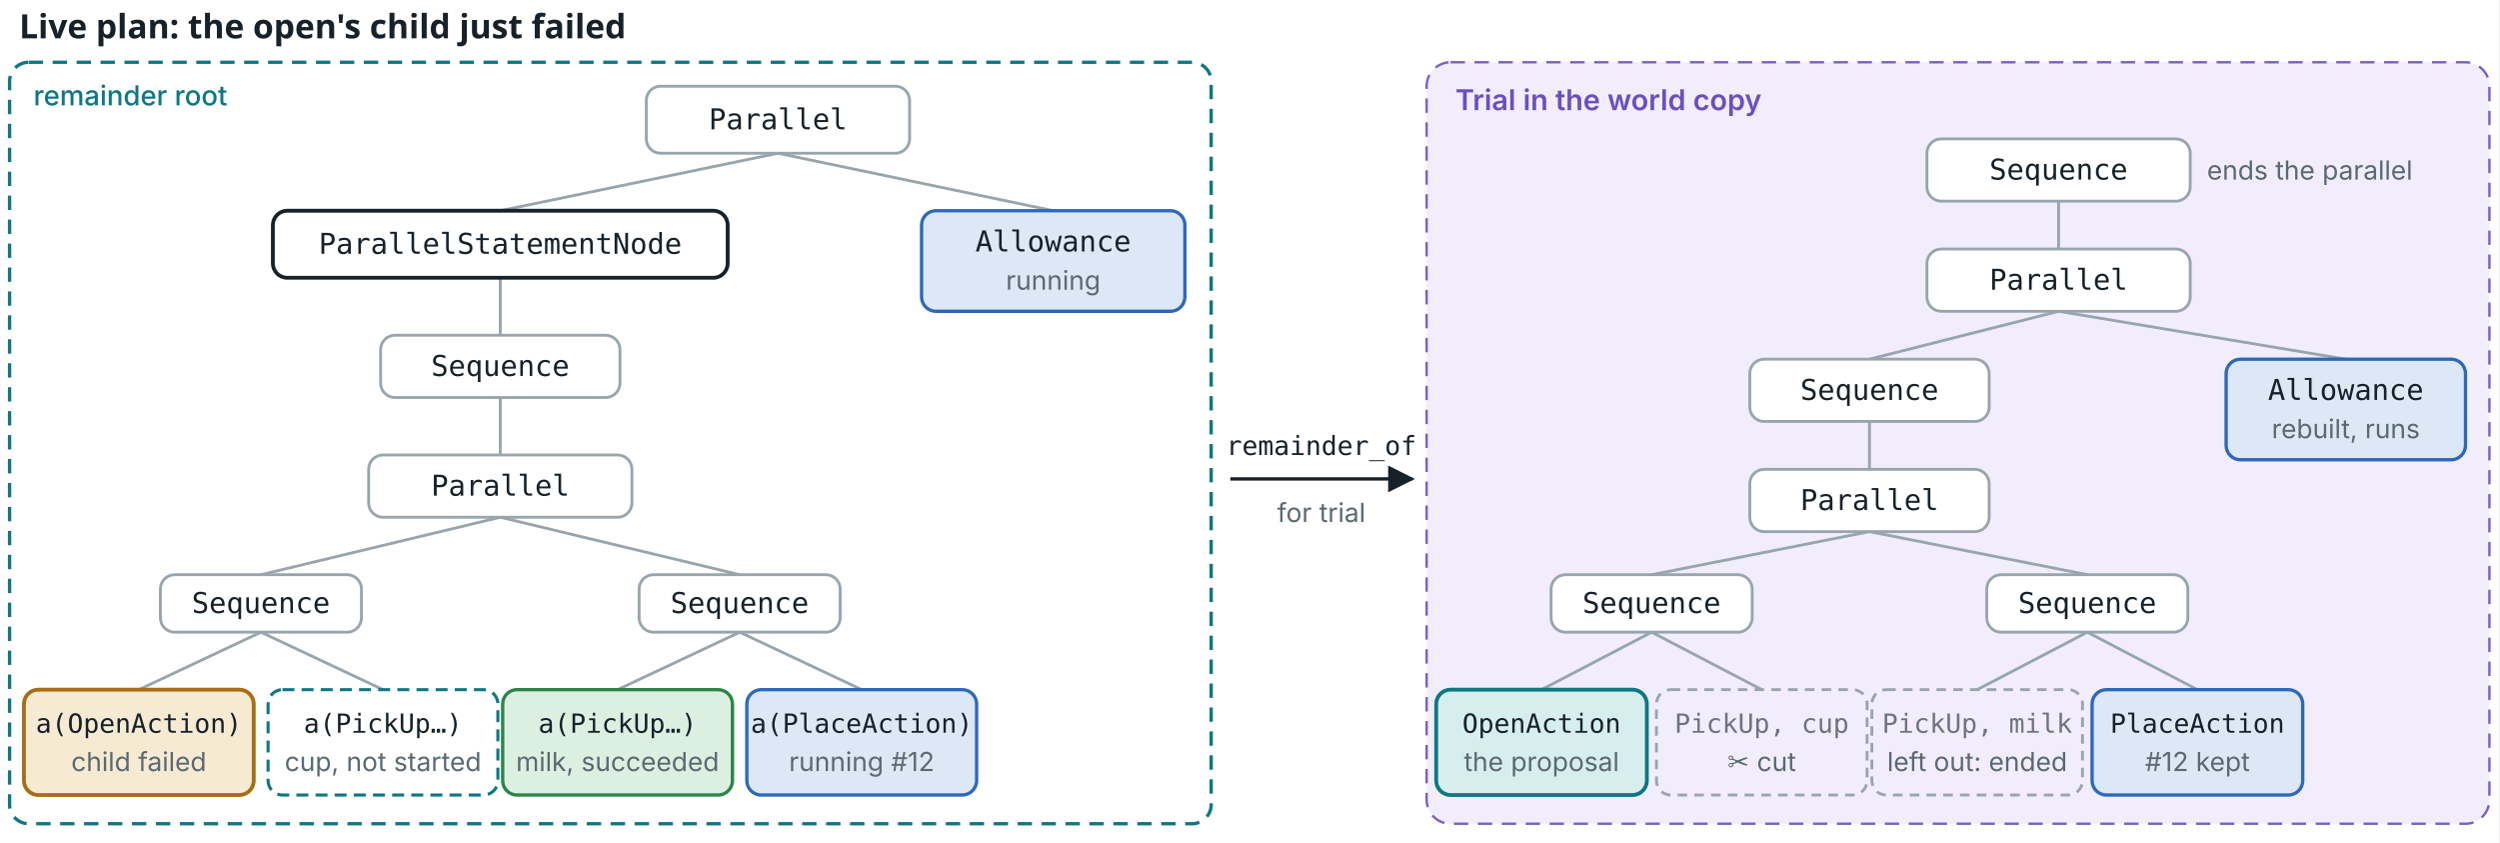
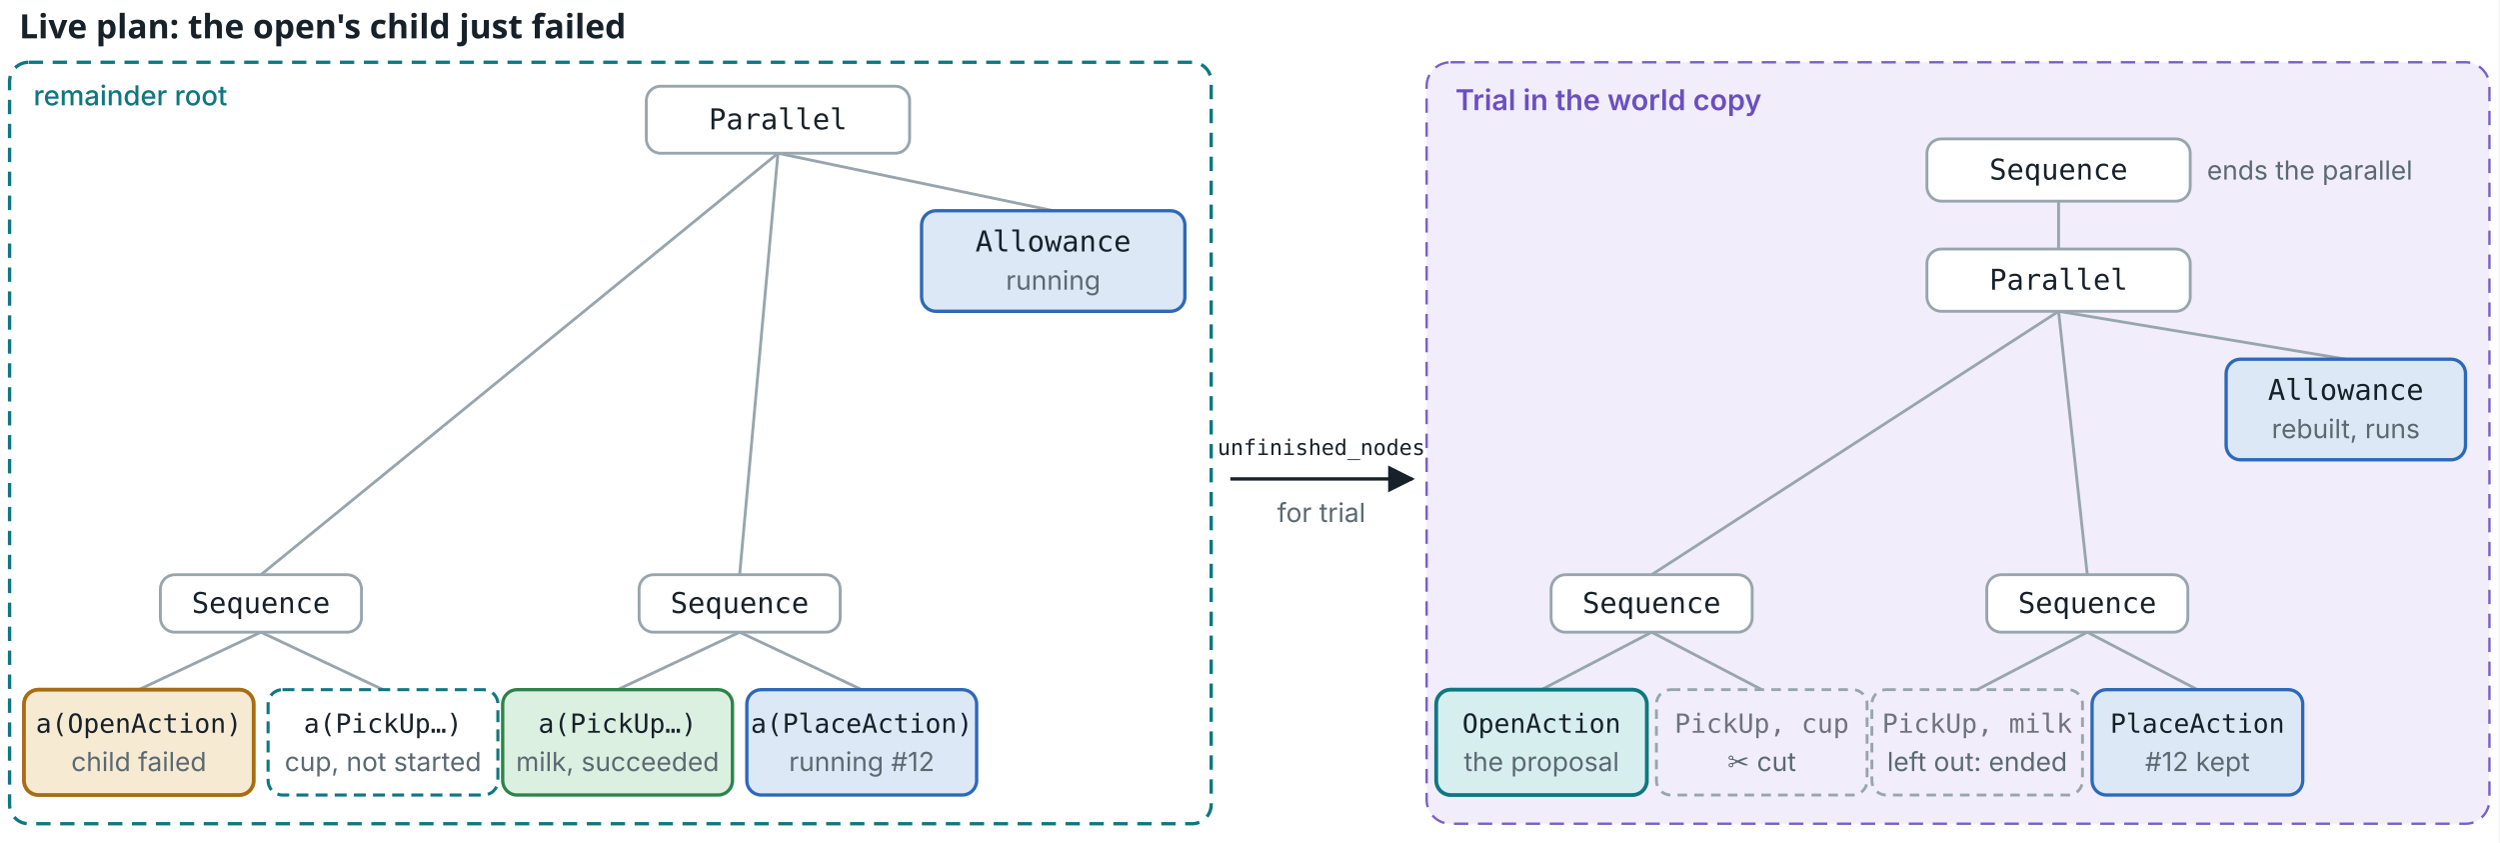
- <svg xmlns="http://www.w3.org/2000/svg" viewBox="0 0 1044 352" role="img" aria-label="Left, the live plan when the open's child failed: a parallel holding the ParallelStatementNode's chosen branches and the running allowance; right, the trial built from it in the world copy: the new open candidate beside the running place and a rebuilt allowance, the succeeded milk pick-up left out and the later cup pick-up cut.">
+ <svg xmlns="http://www.w3.org/2000/svg" viewBox="0 0 1044 352" role="img" aria-label="Left, the live plan when the open's child failed: a parallel holding the two sequences and the running allowance; right, the trial built from it in the world copy: the new open candidate beside the running place and a rebuilt allowance, the succeeded milk pick-up left out and the later cup pick-up cut.">
  <style>
.background { fill: #ffffff; }
.box { fill: #ffffff; stroke: #98a5ac; stroke-width: 1.2; }
.choose { fill: #ffffff; stroke: #17212a; stroke-width: 1.6; }
.start { fill: #d7eeef; stroke: #0e7882; stroke-width: 1.6; }
.later { fill: #ffffff; stroke: #0e7882; stroke-width: 1.3; stroke-dasharray: 5 3; }
.ok { fill: #dcf0e2; stroke: #2c8448; stroke-width: 1.4; }
.fail { fill: #f8e1dc; stroke: #bf3f2b; stroke-width: 1.4; }
.run { fill: #dde8f7; stroke: #2d69b8; stroke-width: 1.4; }
.wait { fill: #f6ead3; stroke: #a86d12; stroke-width: 1.6; }
.ghost { fill: none; stroke: #98a5ac; stroke-width: 1.2; stroke-dasharray: 4 3; }
.gap { fill: #f8e1dc; stroke: #bf3f2b; stroke-width: 1.4; stroke-dasharray: 5 3; }
.trialbox { fill: #efebfa; stroke: #6b4fc0; stroke-width: 1.4; }
.zone { fill: #efebfa; stroke: #6b4fc0; stroke-width: 1; stroke-dasharray: 6 4; opacity: 0.9; }
.template { fill: none; stroke: #98a5ac; stroke-width: 1.2; stroke-dasharray: 6 4; }
.rootmark { fill: none; stroke: #0e7882; stroke-width: 1.4; stroke-dasharray: 6 4; }
.root { fill: #d7eeef; stroke: #0e7882; stroke-width: 2.2; }
.edge { stroke: #98a5ac; stroke-width: 1.2; fill: none; }
.flow { stroke: #17212a; stroke-width: 1.4; fill: none; }
.flow-bad { stroke: #bf3f2b; stroke-width: 1.4; fill: none; }
.flow-accent { stroke: #0e7882; stroke-width: 1.4; fill: none; stroke-dasharray: 4 3; }
.marker-line { stroke: #5b6971; stroke-width: 1; stroke-dasharray: 3 3; fill: none; }
.head { fill: #17212a; }
.head-bad { fill: #bf3f2b; }
text { fill: #17212a; }
.h { font: 600 14px "IBM Plex Sans Condensed", "Arial Narrow", system-ui, sans-serif; }
.t { font: 500 12px "IBM Plex Mono", ui-monospace, "SFMono-Regular", Menlo, monospace; }
.tn { font: 500 11px "IBM Plex Mono", ui-monospace, "SFMono-Regular", Menlo, monospace; }
.s { font: 11px "IBM Plex Sans", system-ui, -apple-system, "Segoe UI", sans-serif; fill: #5b6971; }
.lab { font: 11.5px "IBM Plex Sans", system-ui, -apple-system, "Segoe UI", sans-serif; fill: #17212a; }
.lab-bad { font: 11.5px "IBM Plex Sans", system-ui, -apple-system, "Segoe UI", sans-serif; fill: #bf3f2b; }
.lab-accent { font: 500 11.5px "IBM Plex Sans", system-ui, -apple-system, "Segoe UI", sans-serif; fill: #0e7882; }
.lab-trial { font: 600 12px "IBM Plex Sans", system-ui, -apple-system, "Segoe UI", sans-serif; fill: #6b4fc0; }
.num { font: 600 13px "IBM Plex Mono", ui-monospace, "SFMono-Regular", Menlo, monospace; }
.gridcell { fill: #ffffff; stroke: #98a5ac; stroke-width: 1; }
</style>
  <rect class="background" x="0" y="0" width="1044" height="352" />
  <defs>
    <marker id="f4-arrow" viewBox="0 0 10 10" refX="9" refY="5" markerWidth="8" markerHeight="8" orient="auto-start-reverse">
      <path class="head" d="M0 0 L10 5 L0 10 z" />
    </marker>
  </defs>
  <text class="h" x="8" y="16">Live plan: the open's child just failed</text>
  <rect class="rootmark" x="4" y="26" width="502" height="318" rx="8" />
  <text class="lab-accent" x="14" y="44">remainder root</text>
-   <line class="edge" x1="325" y1="64" x2="209" y2="88" />
  <line class="edge" x1="325" y1="64" x2="440" y2="88" />
-   <line class="edge" x1="209" y1="116" x2="209" y2="140" />
-   <line class="edge" x1="209" y1="166" x2="209" y2="190" />
-   <line class="edge" x1="209" y1="216" x2="109" y2="240" />
-   <line class="edge" x1="209" y1="216" x2="309" y2="240" />
+   <line class="edge" x1="325" y1="64" x2="109" y2="240" />
+   <line class="edge" x1="325" y1="64" x2="309" y2="240" />
  <line class="edge" x1="109" y1="264" x2="58" y2="288" />
  <line class="edge" x1="109" y1="264" x2="160" y2="288" />
  <line class="edge" x1="309" y1="264" x2="258" y2="288" />
  <line class="edge" x1="309" y1="264" x2="360" y2="288" />
  <rect class="box" x="270" y="36" width="110" height="28" rx="6" />
  <text class="t" x="325" y="54" text-anchor="middle">Parallel</text>
-   <rect class="choose" x="114" y="88" width="190" height="28" rx="6" />
-   <text class="t" x="209" y="106" text-anchor="middle">ParallelStatementNode</text>
  <rect class="run" x="385" y="88" width="110" height="42" rx="6" />
  <text class="t" x="440" y="105" text-anchor="middle">Allowance</text>
  <text class="s" x="440" y="121" text-anchor="middle">running</text>
-   <rect class="box" x="159" y="140" width="100" height="26" rx="6" />
-   <text class="t" x="209" y="157" text-anchor="middle">Sequence</text>
-   <rect class="box" x="154" y="190" width="110" height="26" rx="6" />
-   <text class="t" x="209" y="207" text-anchor="middle">Parallel</text>
  <rect class="box" x="67" y="240" width="84" height="24" rx="6" />
  <text class="t" x="109" y="256" text-anchor="middle">Sequence</text>
  <rect class="box" x="267" y="240" width="84" height="24" rx="6" />
  <text class="t" x="309" y="256" text-anchor="middle">Sequence</text>
  <rect class="wait" x="10" y="288" width="96" height="44" rx="6" />
  <text class="tn" x="58" y="306" text-anchor="middle">a(OpenAction)</text>
  <text class="s" x="58" y="322" text-anchor="middle">child failed</text>
  <rect class="later" x="112" y="288" width="96" height="44" rx="6" />
  <text class="tn" x="160" y="306" text-anchor="middle">a(PickUp…)</text>
  <text class="s" x="160" y="322" text-anchor="middle">cup, not started</text>
  <rect class="ok" x="210" y="288" width="96" height="44" rx="6" />
  <text class="tn" x="258" y="306" text-anchor="middle">a(PickUp…)</text>
  <text class="s" x="258" y="322" text-anchor="middle">milk, succeeded</text>
  <rect class="run" x="312" y="288" width="96" height="44" rx="6" />
  <text class="tn" x="360" y="306" text-anchor="middle">a(PlaceAction)</text>
  <text class="s" x="360" y="322" text-anchor="middle">running #12</text>
  <line class="flow" x1="514" y1="200" x2="590" y2="200" marker-end="url(#f4-arrow)" />
-   <text class="tn" x="552" y="190" text-anchor="middle">remainder_of</text>
+   <text class="tn" x="552" y="190" text-anchor="middle" style="font-size: 9px">unfinished_nodes</text>
  <text class="s" x="552" y="218" text-anchor="middle">for trial</text>
  <rect class="zone" x="596" y="26" width="444" height="318" rx="10" />
  <text class="lab-trial" x="608" y="46">Trial in the world copy</text>
  <line class="edge" x1="860" y1="84" x2="860" y2="104" />
-   <line class="edge" x1="860" y1="130" x2="781" y2="150" />
  <line class="edge" x1="860" y1="130" x2="980" y2="150" />
-   <line class="edge" x1="781" y1="176" x2="781" y2="196" />
-   <line class="edge" x1="781" y1="222" x2="690" y2="240" />
-   <line class="edge" x1="781" y1="222" x2="872" y2="240" />
+   <line class="edge" x1="860" y1="130" x2="690" y2="240" />
+   <line class="edge" x1="860" y1="130" x2="872" y2="240" />
  <line class="edge" x1="690" y1="264" x2="644" y2="288" />
  <line class="edge" x1="690" y1="264" x2="736" y2="288" />
  <line class="edge" x1="872" y1="264" x2="826" y2="288" />
  <line class="edge" x1="872" y1="264" x2="918" y2="288" />
  <rect class="box" x="805" y="58" width="110" height="26" rx="6" />
  <text class="t" x="860" y="75" text-anchor="middle">Sequence</text>
  <text class="s" x="922" y="75">ends the parallel</text>
  <rect class="box" x="805" y="104" width="110" height="26" rx="6" />
  <text class="t" x="860" y="121" text-anchor="middle">Parallel</text>
-   <rect class="box" x="731" y="150" width="100" height="26" rx="6" />
-   <text class="t" x="781" y="167" text-anchor="middle">Sequence</text>
  <rect class="run" x="930" y="150" width="100" height="42" rx="6" />
  <text class="t" x="980" y="167" text-anchor="middle">Allowance</text>
  <text class="s" x="980" y="183" text-anchor="middle">rebuilt, runs</text>
-   <rect class="box" x="731" y="196" width="100" height="26" rx="6" />
-   <text class="t" x="781" y="213" text-anchor="middle">Parallel</text>
  <rect class="box" x="648" y="240" width="84" height="24" rx="6" />
  <text class="t" x="690" y="256" text-anchor="middle">Sequence</text>
  <rect class="box" x="830" y="240" width="84" height="24" rx="6" />
  <text class="t" x="872" y="256" text-anchor="middle">Sequence</text>
  <rect class="start" x="600" y="288" width="88" height="44" rx="6" />
  <text class="tn" x="644" y="306" text-anchor="middle">OpenAction</text>
  <text class="s" x="644" y="322" text-anchor="middle">the proposal</text>
  <rect class="ghost" x="692" y="288" width="88" height="44" rx="6" />
  <text class="tn" x="736" y="306" text-anchor="middle" opacity="0.6">PickUp, cup</text>
  <text class="s" x="736" y="322" text-anchor="middle">✂ cut</text>
  <rect class="ghost" x="782" y="288" width="88" height="44" rx="6" />
  <text class="tn" x="826" y="306" text-anchor="middle" opacity="0.6">PickUp, milk</text>
  <text class="s" x="826" y="322" text-anchor="middle">left out: ended</text>
  <rect class="run" x="874" y="288" width="88" height="44" rx="6" />
  <text class="tn" x="918" y="306" text-anchor="middle">PlaceAction</text>
  <text class="s" x="918" y="322" text-anchor="middle">#12 kept</text>
</svg>
